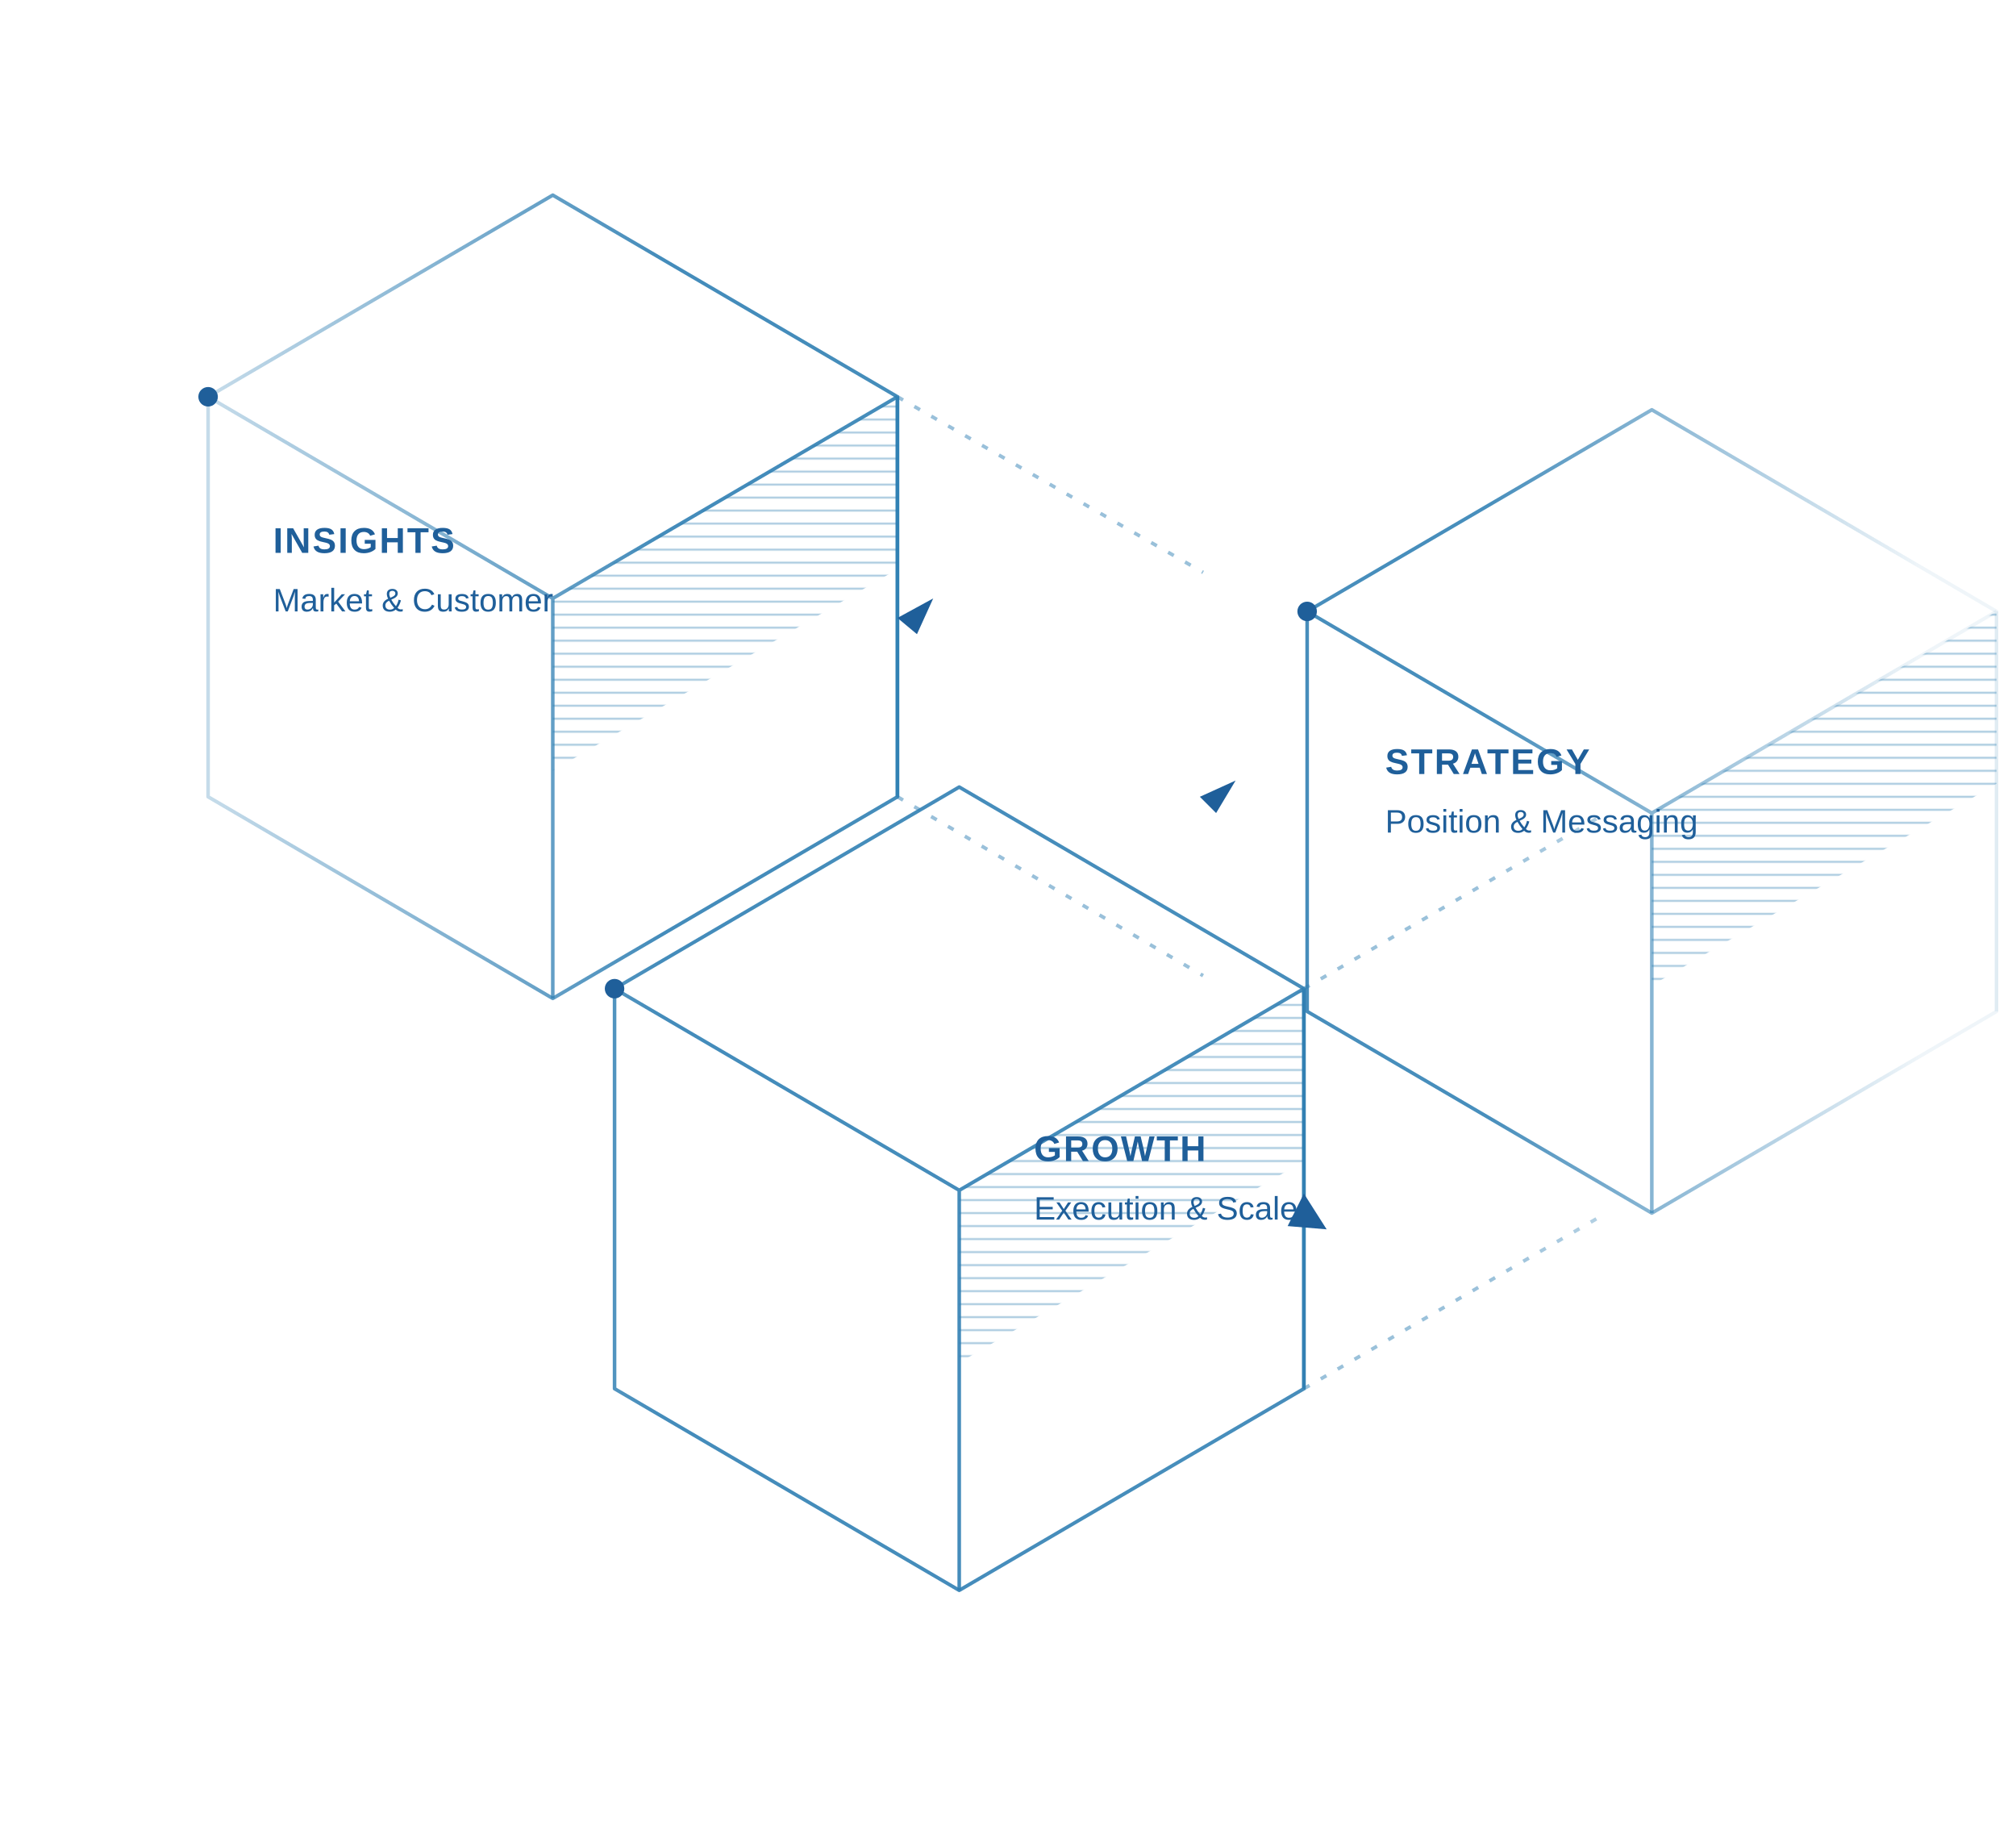
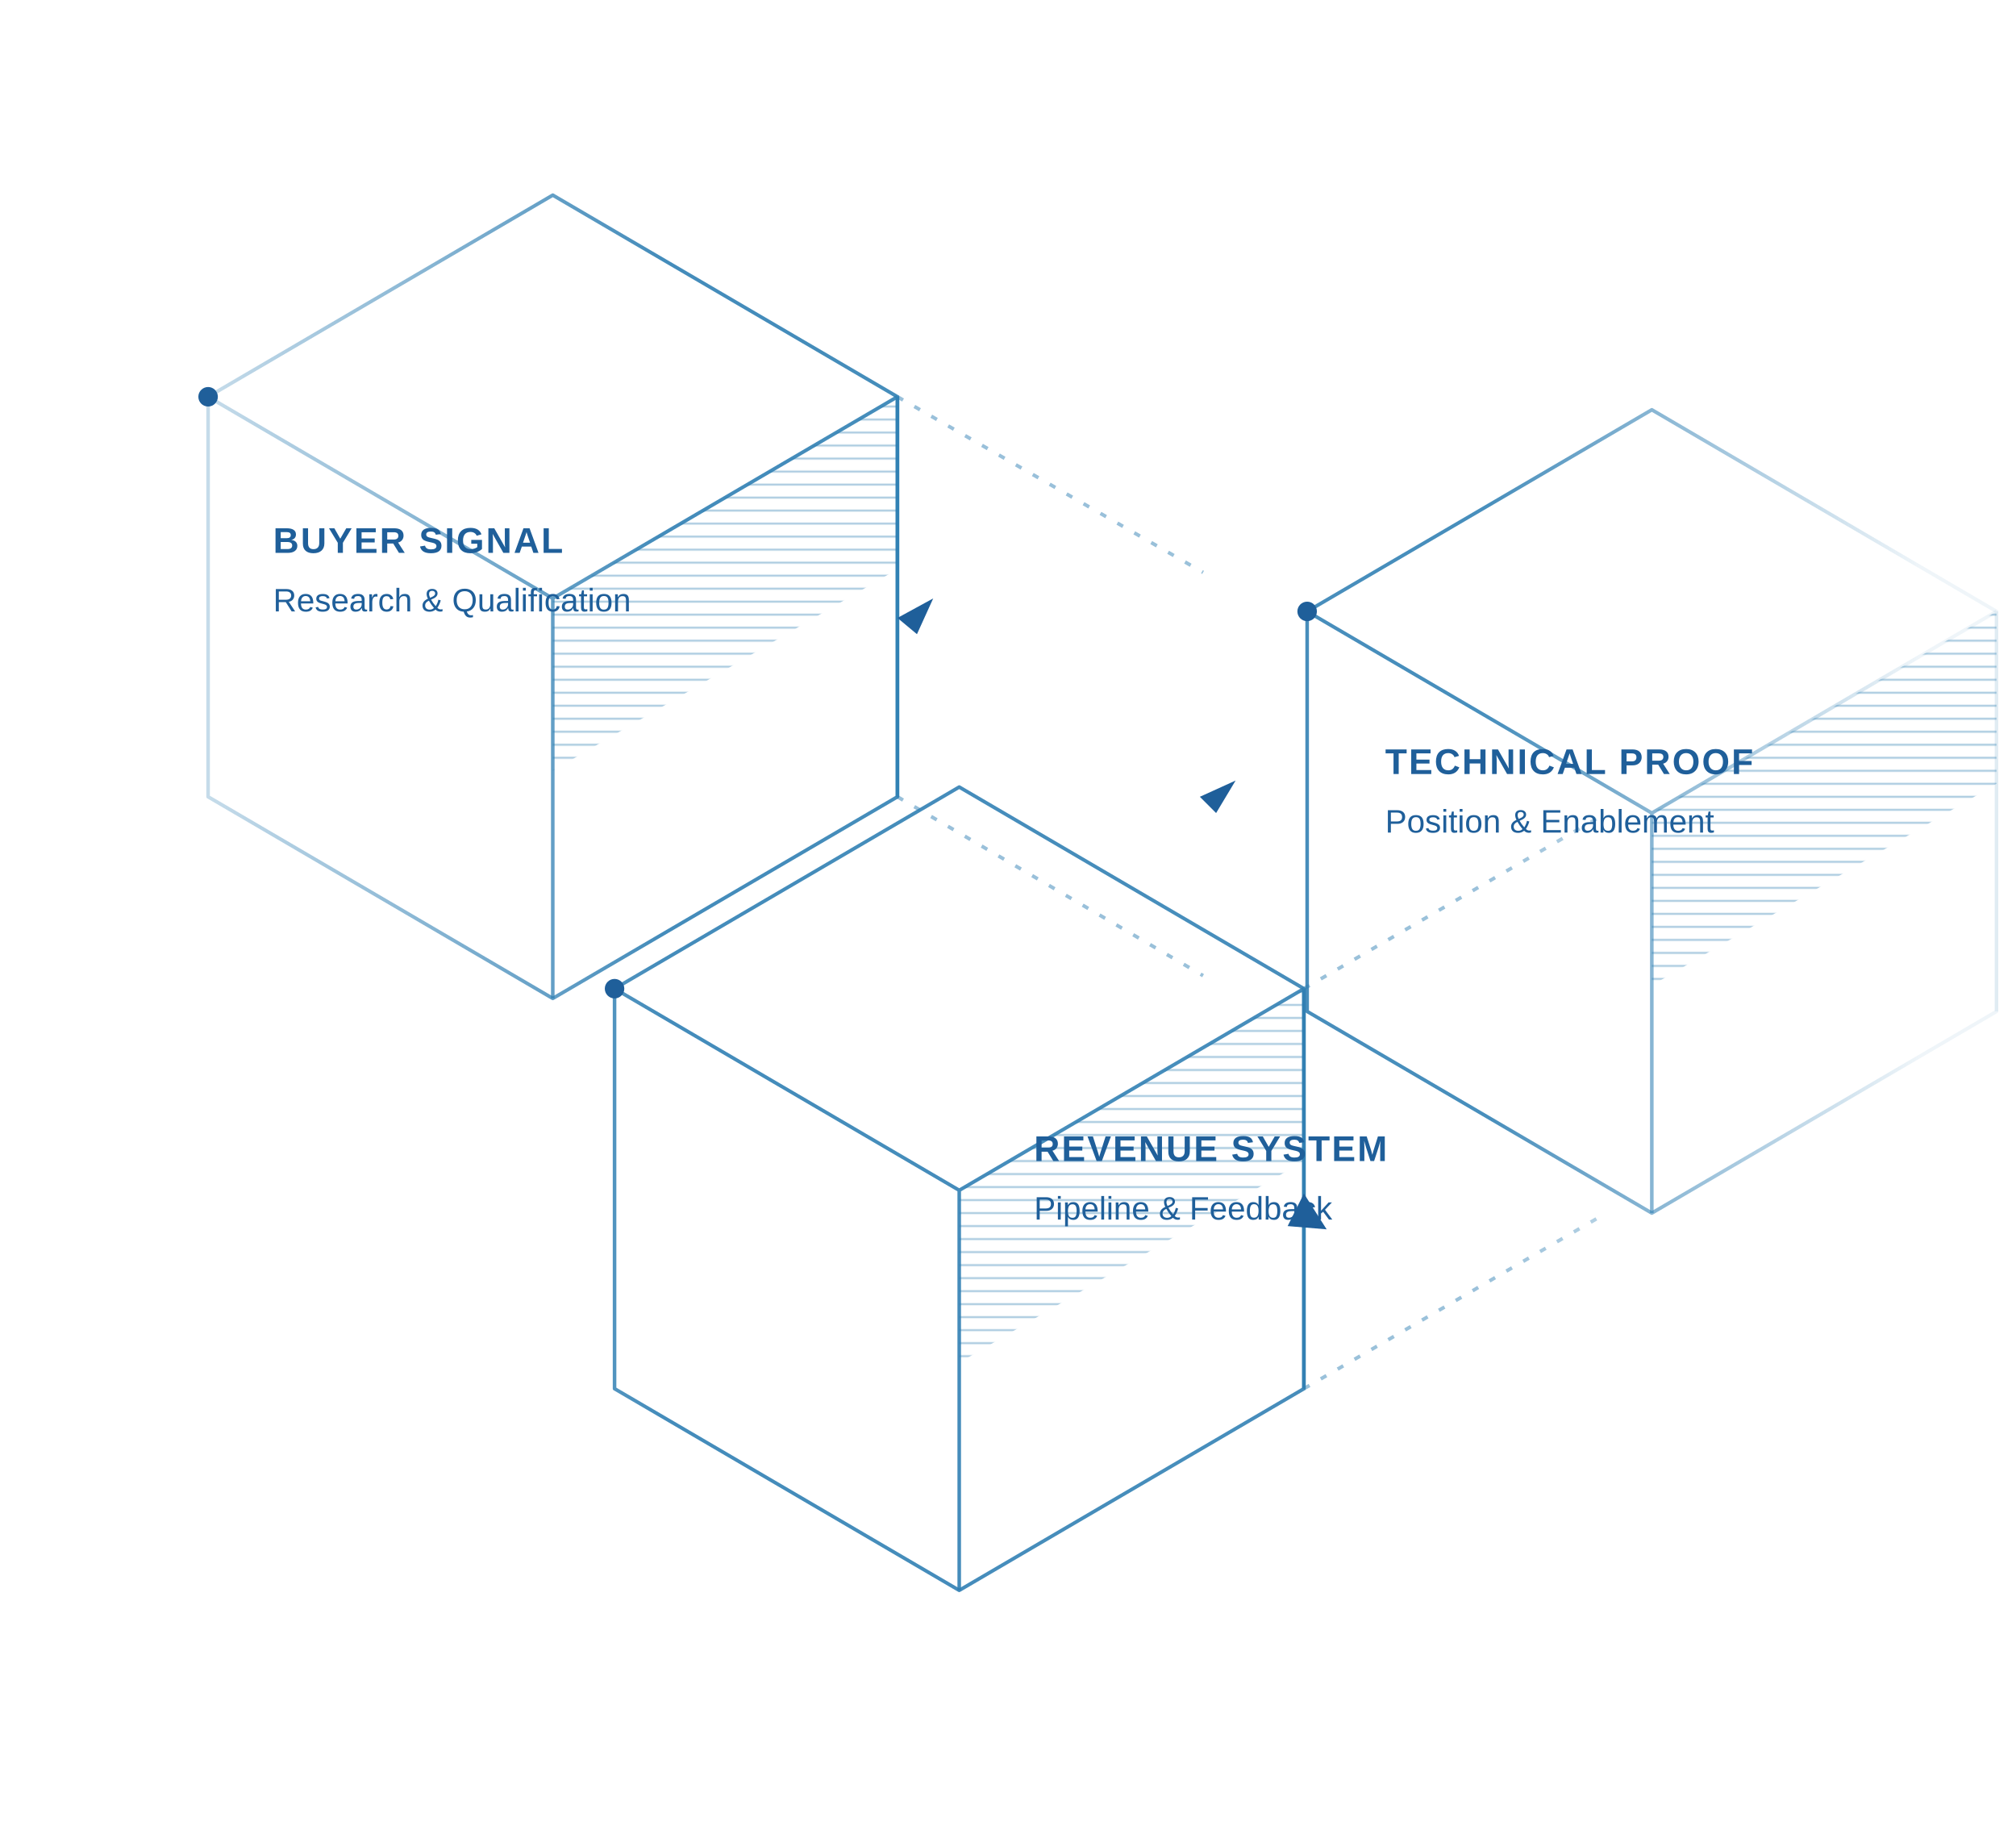
<svg xmlns="http://www.w3.org/2000/svg" viewBox="0 0 620 560" fill="none" aria-hidden="true">
  <defs>
    <pattern id="hatch" width="4" height="4" patternUnits="userSpaceOnUse" patternTransform="rotate(0)">
      <path d="M0 1h4" stroke="#2f7fb3" stroke-opacity=".36" stroke-width=".65" />
    </pattern>
    <linearGradient id="fade" x1="38" y1="0" x2="590" y2="0" gradientUnits="userSpaceOnUse">
      <stop stop-color="#2f7fb3" stop-opacity=".16" />
      <stop offset=".3" stop-color="#2f7fb3" stop-opacity=".9" />
      <stop offset=".76" stop-color="#2f7fb3" stop-opacity=".88" />
      <stop offset="1" stop-color="#2f7fb3" stop-opacity=".08" />
    </linearGradient>
  </defs>
  <g stroke="url(#fade)" stroke-width="1.1" stroke-linejoin="round">
    <path d="M64 122 170 60 276 122v123L170 307 64 245Z" />
    <path d="M64 122 170 184l106-62M170 184v123M276 122v123" />
    <path d="M276 122 370 176M276 245l94 55" stroke-dasharray="2 4" stroke-opacity=".55" />
    <path d="M189 304 295 242 401 304v123l-106 62-106-62Z" />
    <path d="m189 304 106 62 106-62M295 366v123M401 304v123" />
    <path d="M401 304 494 250M401 427l93-54" stroke-dasharray="2 4" stroke-opacity=".55" />
    <path d="m402 188 106-62 106 62v123l-106 62-106-62Z" />
    <path d="m402 188 106 62 106-62M508 250v123M614 188v123" />
  </g>
  <g fill="url(#hatch)">
    <path d="m170 184 106-62v53l-106 62Z" />
    <path d="m295 366 106-62v53l-106 62Z" />
    <path d="m508 250 106-62v53l-106 62Z" />
  </g>
  <g fill="#1f5f9a" font-family="Arial, sans-serif" font-size="11" font-weight="700" letter-spacing=".55">
-     <text x="84" y="170">INSIGHTS</text>
-     <text x="84" y="188" font-size="10" font-weight="400" letter-spacing="0">Market &amp; Customer</text>
-     <text x="318" y="357">GROWTH</text>
-     <text x="318" y="375" font-size="10" font-weight="400" letter-spacing="0">Execution &amp; Scale</text>
-     <text x="426" y="238">STRATEGY</text>
-     <text x="426" y="256" font-size="10" font-weight="400" letter-spacing="0">Position &amp; Messaging</text>
+     <text x="84" y="170">BUYER SIGNAL</text>
+     <text x="84" y="188" font-size="10" font-weight="400" letter-spacing="0">Research &amp; Qualification</text>
+     <text x="318" y="357">REVENUE SYSTEM</text>
+     <text x="318" y="375" font-size="10" font-weight="400" letter-spacing="0">Pipeline &amp; Feedback</text>
+     <text x="426" y="238">TECHNICAL PROOF</text>
+     <text x="426" y="256" font-size="10" font-weight="400" letter-spacing="0">Position &amp; Enablement</text>
  </g>
  <g fill="#1f5f9a">
    <circle cx="64" cy="122" r="3" />
    <circle cx="189" cy="304" r="3" />
    <circle cx="402" cy="188" r="3" />
    <path d="m276 190 11-6-5 11M401 367l7 11-12-1M369 245l11-5-6 10" />
  </g>
</svg>
